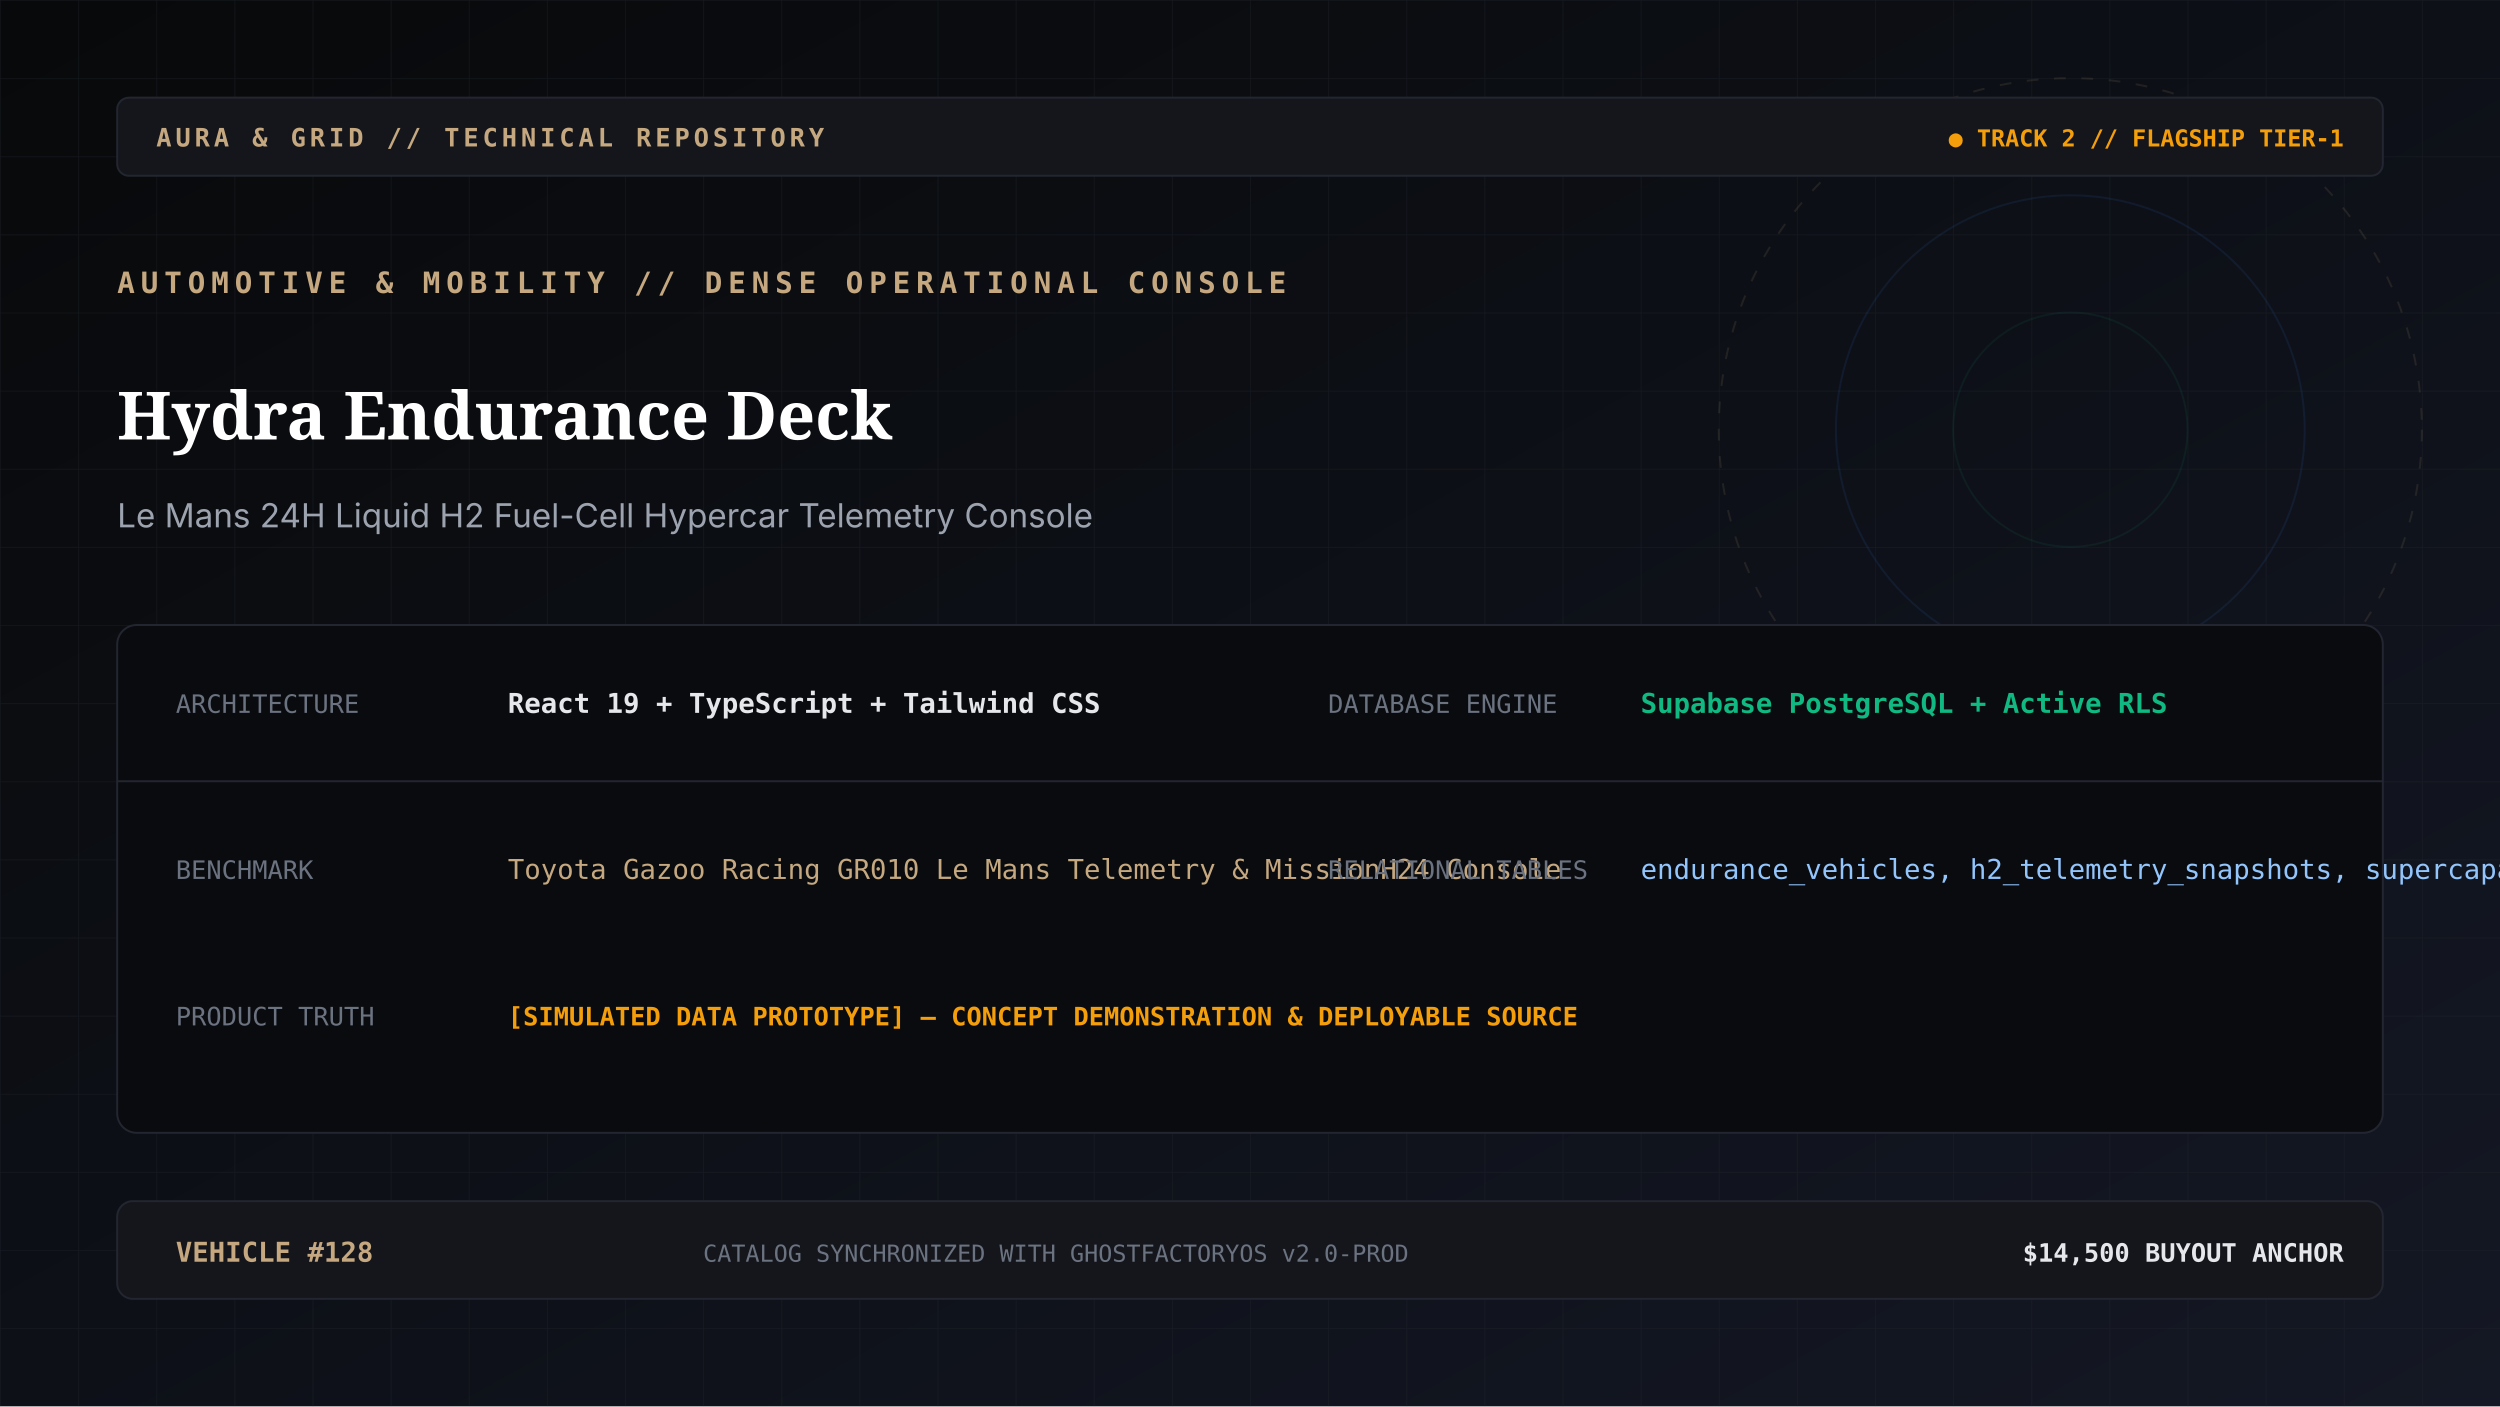
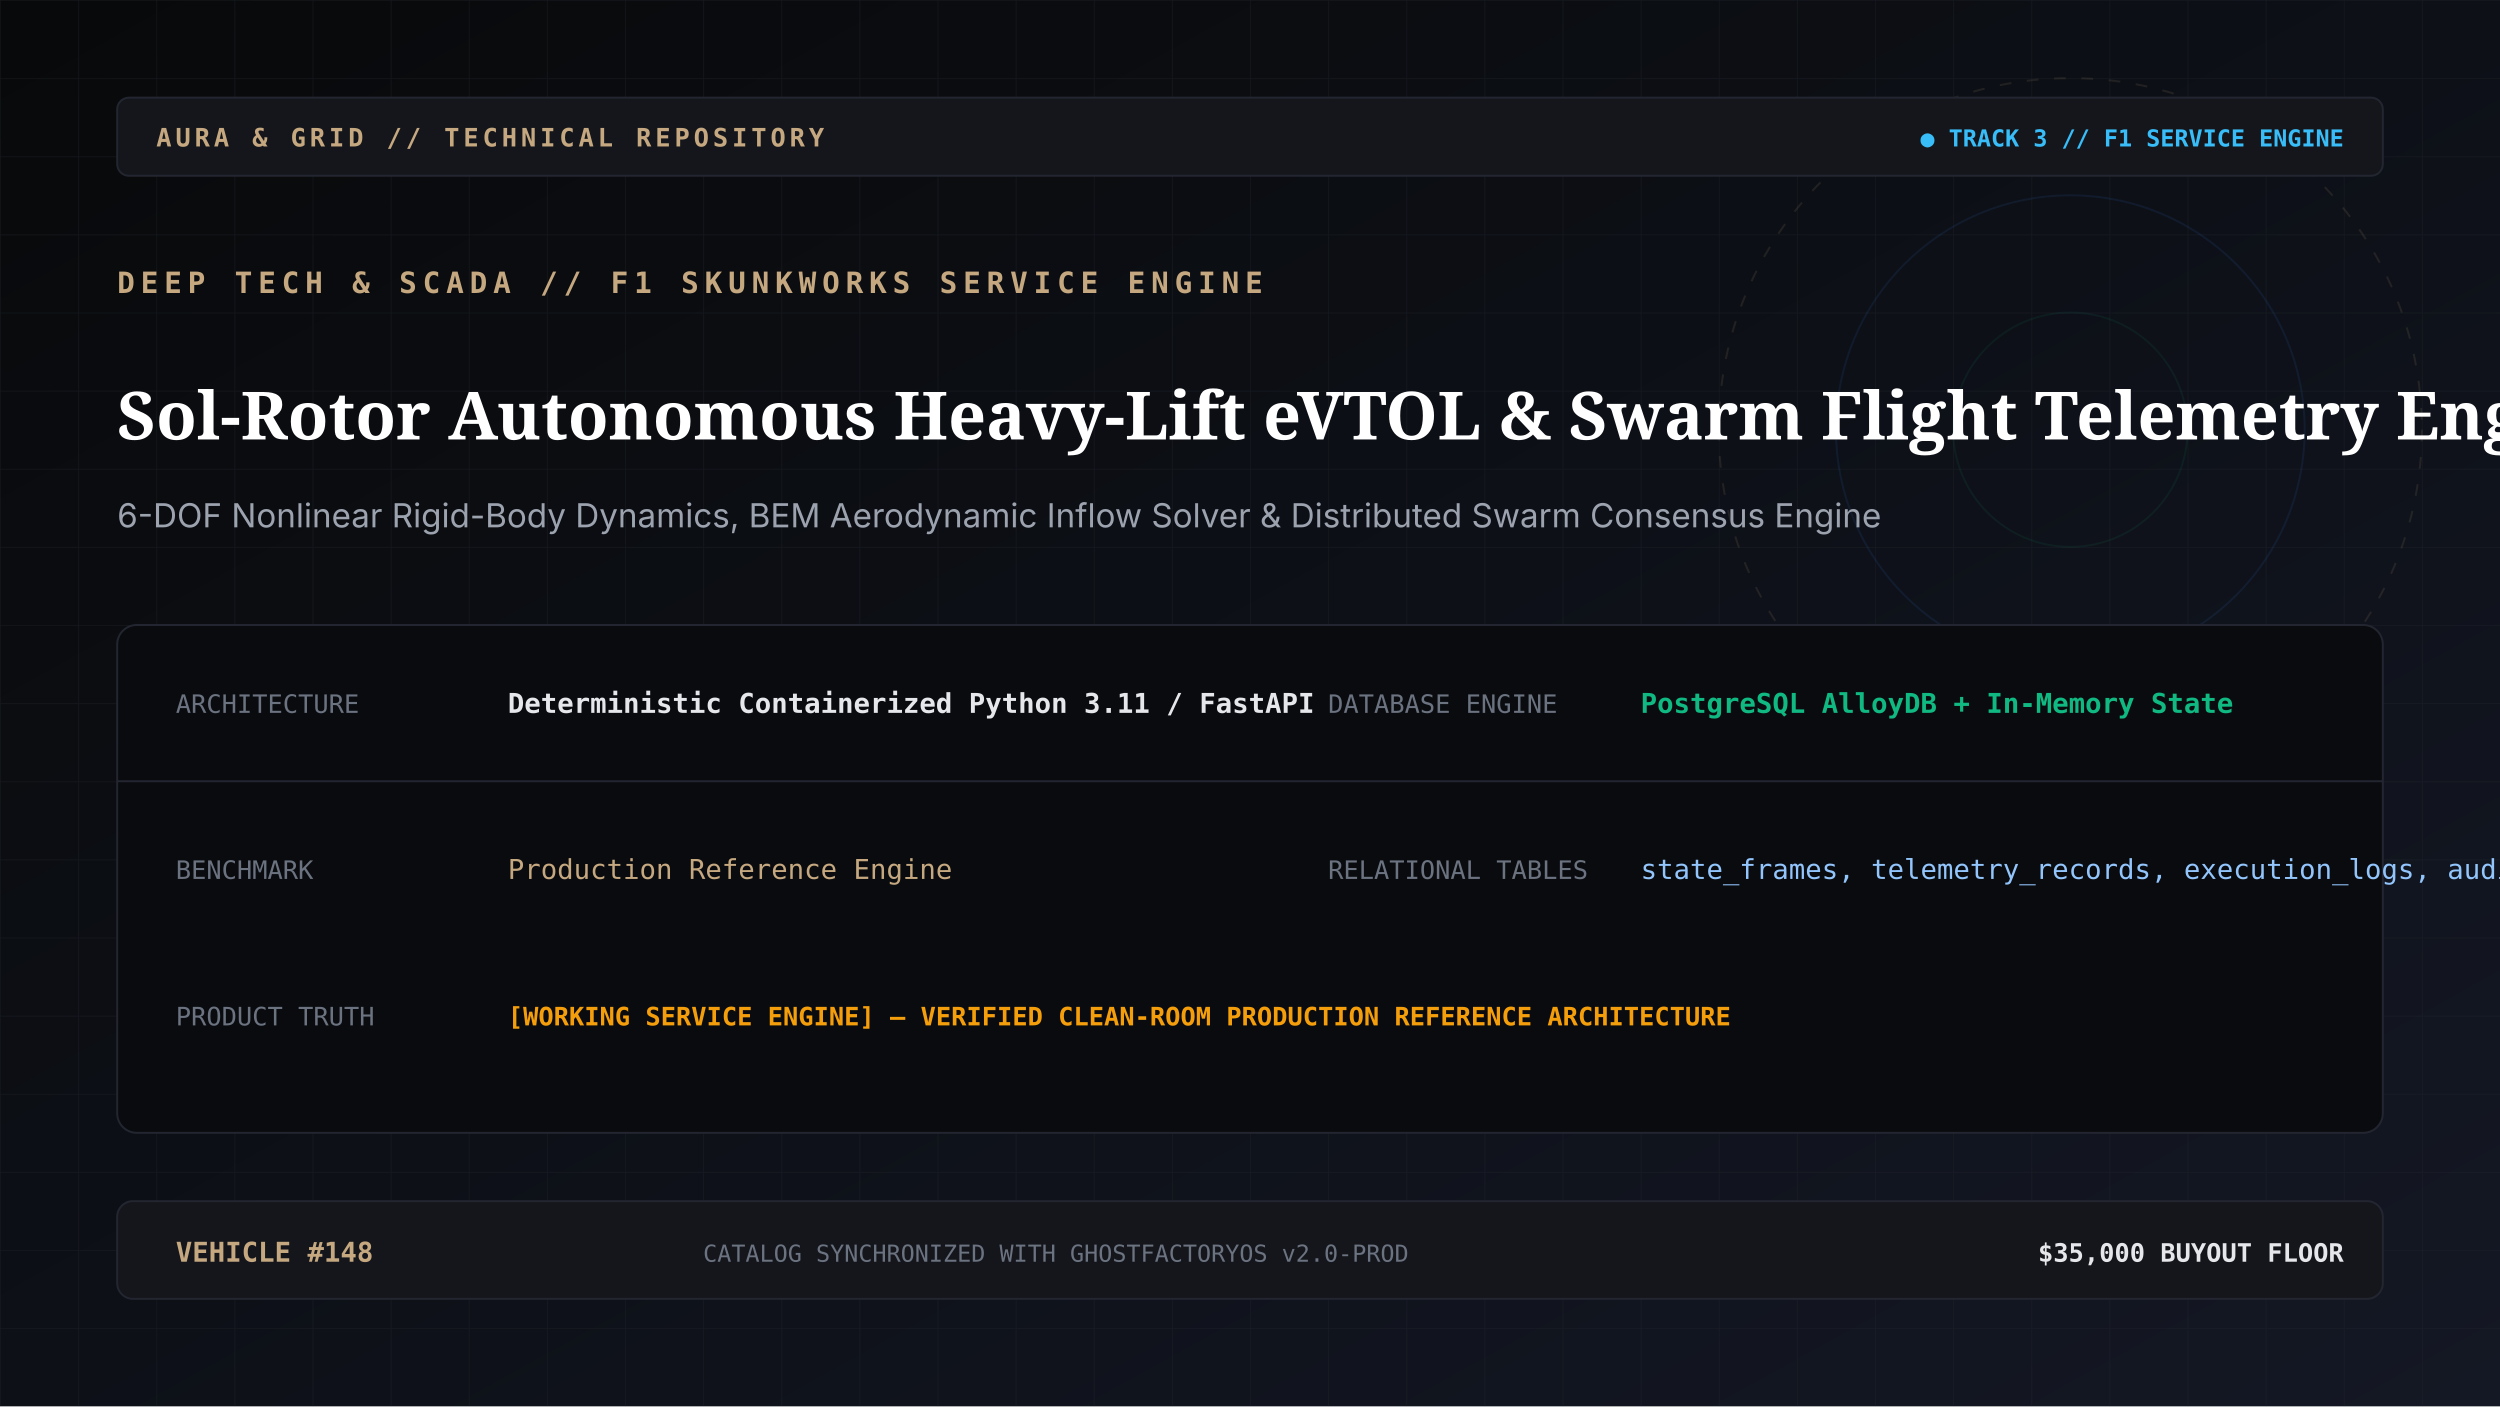
<svg xmlns="http://www.w3.org/2000/svg" width="1280" height="720" viewBox="0 0 1280 720">
  <defs>
-     <linearGradient id="bg-128" x1="0%" y1="0%" x2="100%" y2="100%">
+     <linearGradient id="bg-148" x1="0%" y1="0%" x2="100%" y2="100%">
      <stop offset="0%" stop-color="#08090A" />
      <stop offset="50%" stop-color="#0D1017" />
      <stop offset="100%" stop-color="#141824" />
    </linearGradient>
-     <pattern id="grid-128" width="40" height="40" patternUnits="userSpaceOnUse">
+     <pattern id="grid-148" width="40" height="40" patternUnits="userSpaceOnUse">
      <path d="M 40 0 L 0 0 0 40" fill="none" stroke="#232630" stroke-width="0.75" stroke-opacity="0.45" />
    </pattern>
  </defs>
-   <rect width="1280" height="720" fill="url(#bg-128)" />
-   <rect width="1280" height="720" fill="url(#grid-128)" />
+   <rect width="1280" height="720" fill="url(#bg-148)" />
+   <rect width="1280" height="720" fill="url(#grid-148)" />
  <circle cx="1060" cy="220" r="180" fill="none" stroke="#C5A880" stroke-width="1" stroke-opacity="0.12" stroke-dasharray="6 8" />
  <circle cx="1060" cy="220" r="120" fill="none" stroke="#3B82F6" stroke-width="1" stroke-opacity="0.1" />
  <circle cx="1060" cy="220" r="60" fill="none" stroke="#10B981" stroke-width="1" stroke-opacity="0.08" />
  <rect x="60" y="50" width="1160" height="40" fill="#14161C" rx="6" stroke="#232630" stroke-width="1" />
  <text x="80" y="75" fill="#C5A880" font-family="'JetBrains Mono', monospace" font-size="13" font-weight="600" letter-spacing="2">AURA &amp; GRID // TECHNICAL REPOSITORY</text>
-   <text x="1200" y="75" text-anchor="end" fill="#F59E0B" font-family="'JetBrains Mono', monospace" font-size="12" font-weight="bold">● TRACK 2 // FLAGSHIP TIER-1</text>
-   <text x="60" y="150" fill="#C5A880" font-family="'JetBrains Mono', monospace" font-size="15" font-weight="bold" letter-spacing="3">AUTOMOTIVE &amp; MOBILITY // DENSE OPERATIONAL CONSOLE</text>
-   <text x="60" y="225" fill="#FFFFFF" font-family="'Playfair Display', Georgia, serif" font-size="34" font-weight="bold">Hydra Endurance Deck</text>
-   <text x="60" y="270" fill="#9CA3AF" font-family="'Inter', sans-serif" font-size="17">Le Mans 24H Liquid H2 Fuel-Cell Hypercar Telemetry Console</text>
+   <text x="1200" y="75" text-anchor="end" fill="#38BDF8" font-family="'JetBrains Mono', monospace" font-size="12" font-weight="bold">● TRACK 3 // F1 SERVICE ENGINE</text>
+   <text x="60" y="150" fill="#C5A880" font-family="'JetBrains Mono', monospace" font-size="15" font-weight="bold" letter-spacing="3">DEEP TECH &amp; SCADA // F1 SKUNKWORKS SERVICE ENGINE</text>
+   <text x="60" y="225" fill="#FFFFFF" font-family="'Playfair Display', Georgia, serif" font-size="34" font-weight="bold">Sol-Rotor Autonomous Heavy-Lift eVTOL &amp; Swarm Flight Telemetry Engine</text>
+   <text x="60" y="270" fill="#9CA3AF" font-family="'Inter', sans-serif" font-size="17">6-DOF Nonlinear Rigid-Body Dynamics, BEM Aerodynamic Inflow Solver &amp; Distributed Swarm Consensus Engine</text>
  <rect x="60" y="320" width="1160" height="260" fill="#090B0E" rx="10" stroke="#232630" stroke-width="1" />
  <line x1="60" y1="400" x2="1220" y2="400" stroke="#232630" stroke-width="1" />
  <text x="90" y="365" fill="#6B7280" font-family="'JetBrains Mono', monospace" font-size="13">ARCHITECTURE</text>
-   <text x="260" y="365" fill="#E5E7EB" font-family="'JetBrains Mono', monospace" font-size="14" font-weight="bold">React 19 + TypeScript + Tailwind CSS</text>
+   <text x="260" y="365" fill="#E5E7EB" font-family="'JetBrains Mono', monospace" font-size="14" font-weight="bold">Deterministic Containerized Python 3.11 / FastAPI</text>
  <text x="680" y="365" fill="#6B7280" font-family="'JetBrains Mono', monospace" font-size="13">DATABASE ENGINE</text>
-   <text x="840" y="365" fill="#10B981" font-family="'JetBrains Mono', monospace" font-size="14" font-weight="bold">Supabase PostgreSQL + Active RLS</text>
+   <text x="840" y="365" fill="#10B981" font-family="'JetBrains Mono', monospace" font-size="14" font-weight="bold">PostgreSQL AlloyDB + In-Memory State</text>
  <text x="90" y="450" fill="#6B7280" font-family="'JetBrains Mono', monospace" font-size="13">BENCHMARK</text>
-   <text x="260" y="450" fill="#C5A880" font-family="'JetBrains Mono', monospace" font-size="14">Toyota Gazoo Racing GR010 Le Mans Telemetry &amp; MissionH24 Console</text>
+   <text x="260" y="450" fill="#C5A880" font-family="'JetBrains Mono', monospace" font-size="14">Production Reference Engine</text>
  <text x="680" y="450" fill="#6B7280" font-family="'JetBrains Mono', monospace" font-size="13">RELATIONAL TABLES</text>
-   <text x="840" y="450" fill="#93C5FD" font-family="'JetBrains Mono', monospace" font-size="14">endurance_vehicles, h2_telemetry_snapshots, supercapacitor_cycle_logs, stint_strategy_records</text>
+   <text x="840" y="450" fill="#93C5FD" font-family="'JetBrains Mono', monospace" font-size="14">state_frames, telemetry_records, execution_logs, audit_trail</text>
  <text x="90" y="525" fill="#6B7280" font-family="'JetBrains Mono', monospace" font-size="13">PRODUCT TRUTH</text>
-   <text x="260" y="525" fill="#F59E0B" font-family="'JetBrains Mono', monospace" font-size="13" font-weight="600">[SIMULATED DATA PROTOTYPE] — CONCEPT DEMONSTRATION &amp; DEPLOYABLE SOURCE</text>
+   <text x="260" y="525" fill="#F59E0B" font-family="'JetBrains Mono', monospace" font-size="13" font-weight="600">[WORKING SERVICE ENGINE] — VERIFIED CLEAN-ROOM PRODUCTION REFERENCE ARCHITECTURE</text>
  <rect x="60" y="615" width="1160" height="50" fill="#14161C" rx="8" stroke="#232630" stroke-width="1" />
-   <text x="90" y="646" fill="#C5A880" font-family="'JetBrains Mono', monospace" font-size="14" font-weight="bold">VEHICLE #128</text>
+   <text x="90" y="646" fill="#C5A880" font-family="'JetBrains Mono', monospace" font-size="14" font-weight="bold">VEHICLE #148</text>
  <text x="360" y="646" fill="#6B7280" font-family="'JetBrains Mono', monospace" font-size="12">CATALOG SYNCHRONIZED WITH GHOSTFACTORYOS v2.0-PROD</text>
-   <text x="1200" y="646" text-anchor="end" fill="#E5E7EB" font-family="'JetBrains Mono', monospace" font-size="13" font-weight="bold">$14,500 BUYOUT ANCHOR</text>
+   <text x="1200" y="646" text-anchor="end" fill="#E5E7EB" font-family="'JetBrains Mono', monospace" font-size="13" font-weight="bold">$35,000 BUYOUT FLOOR</text>
</svg>
